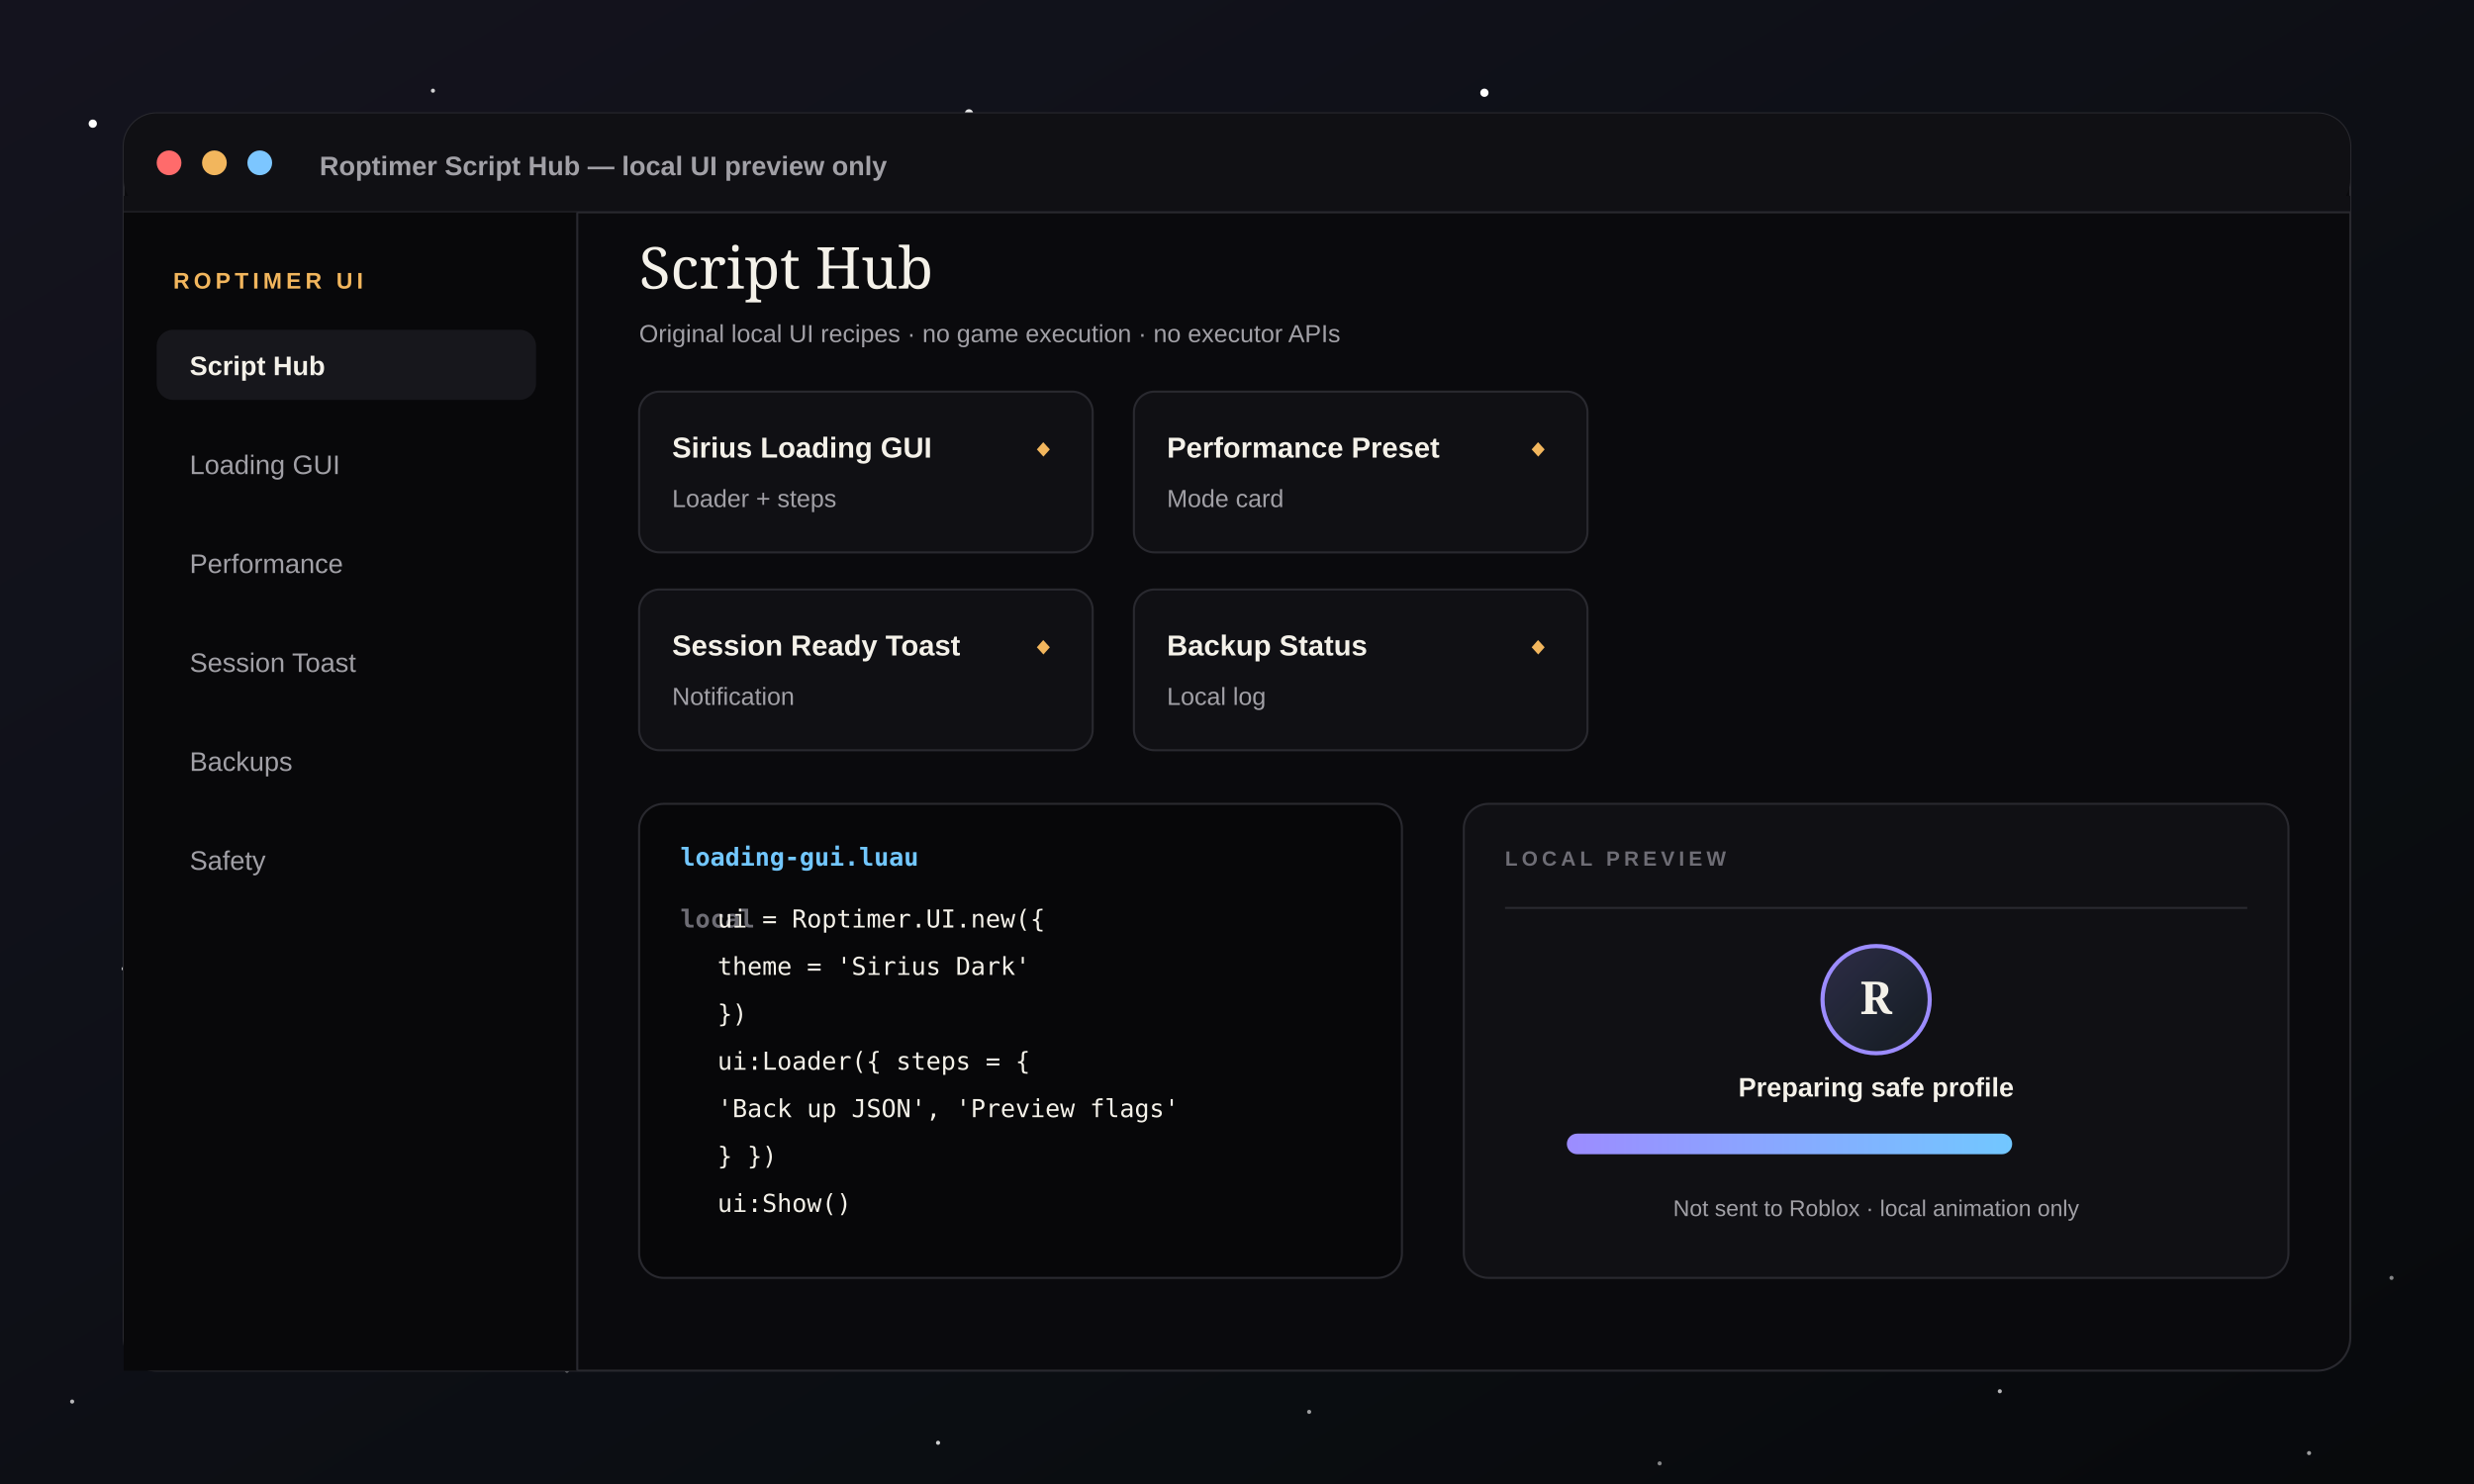
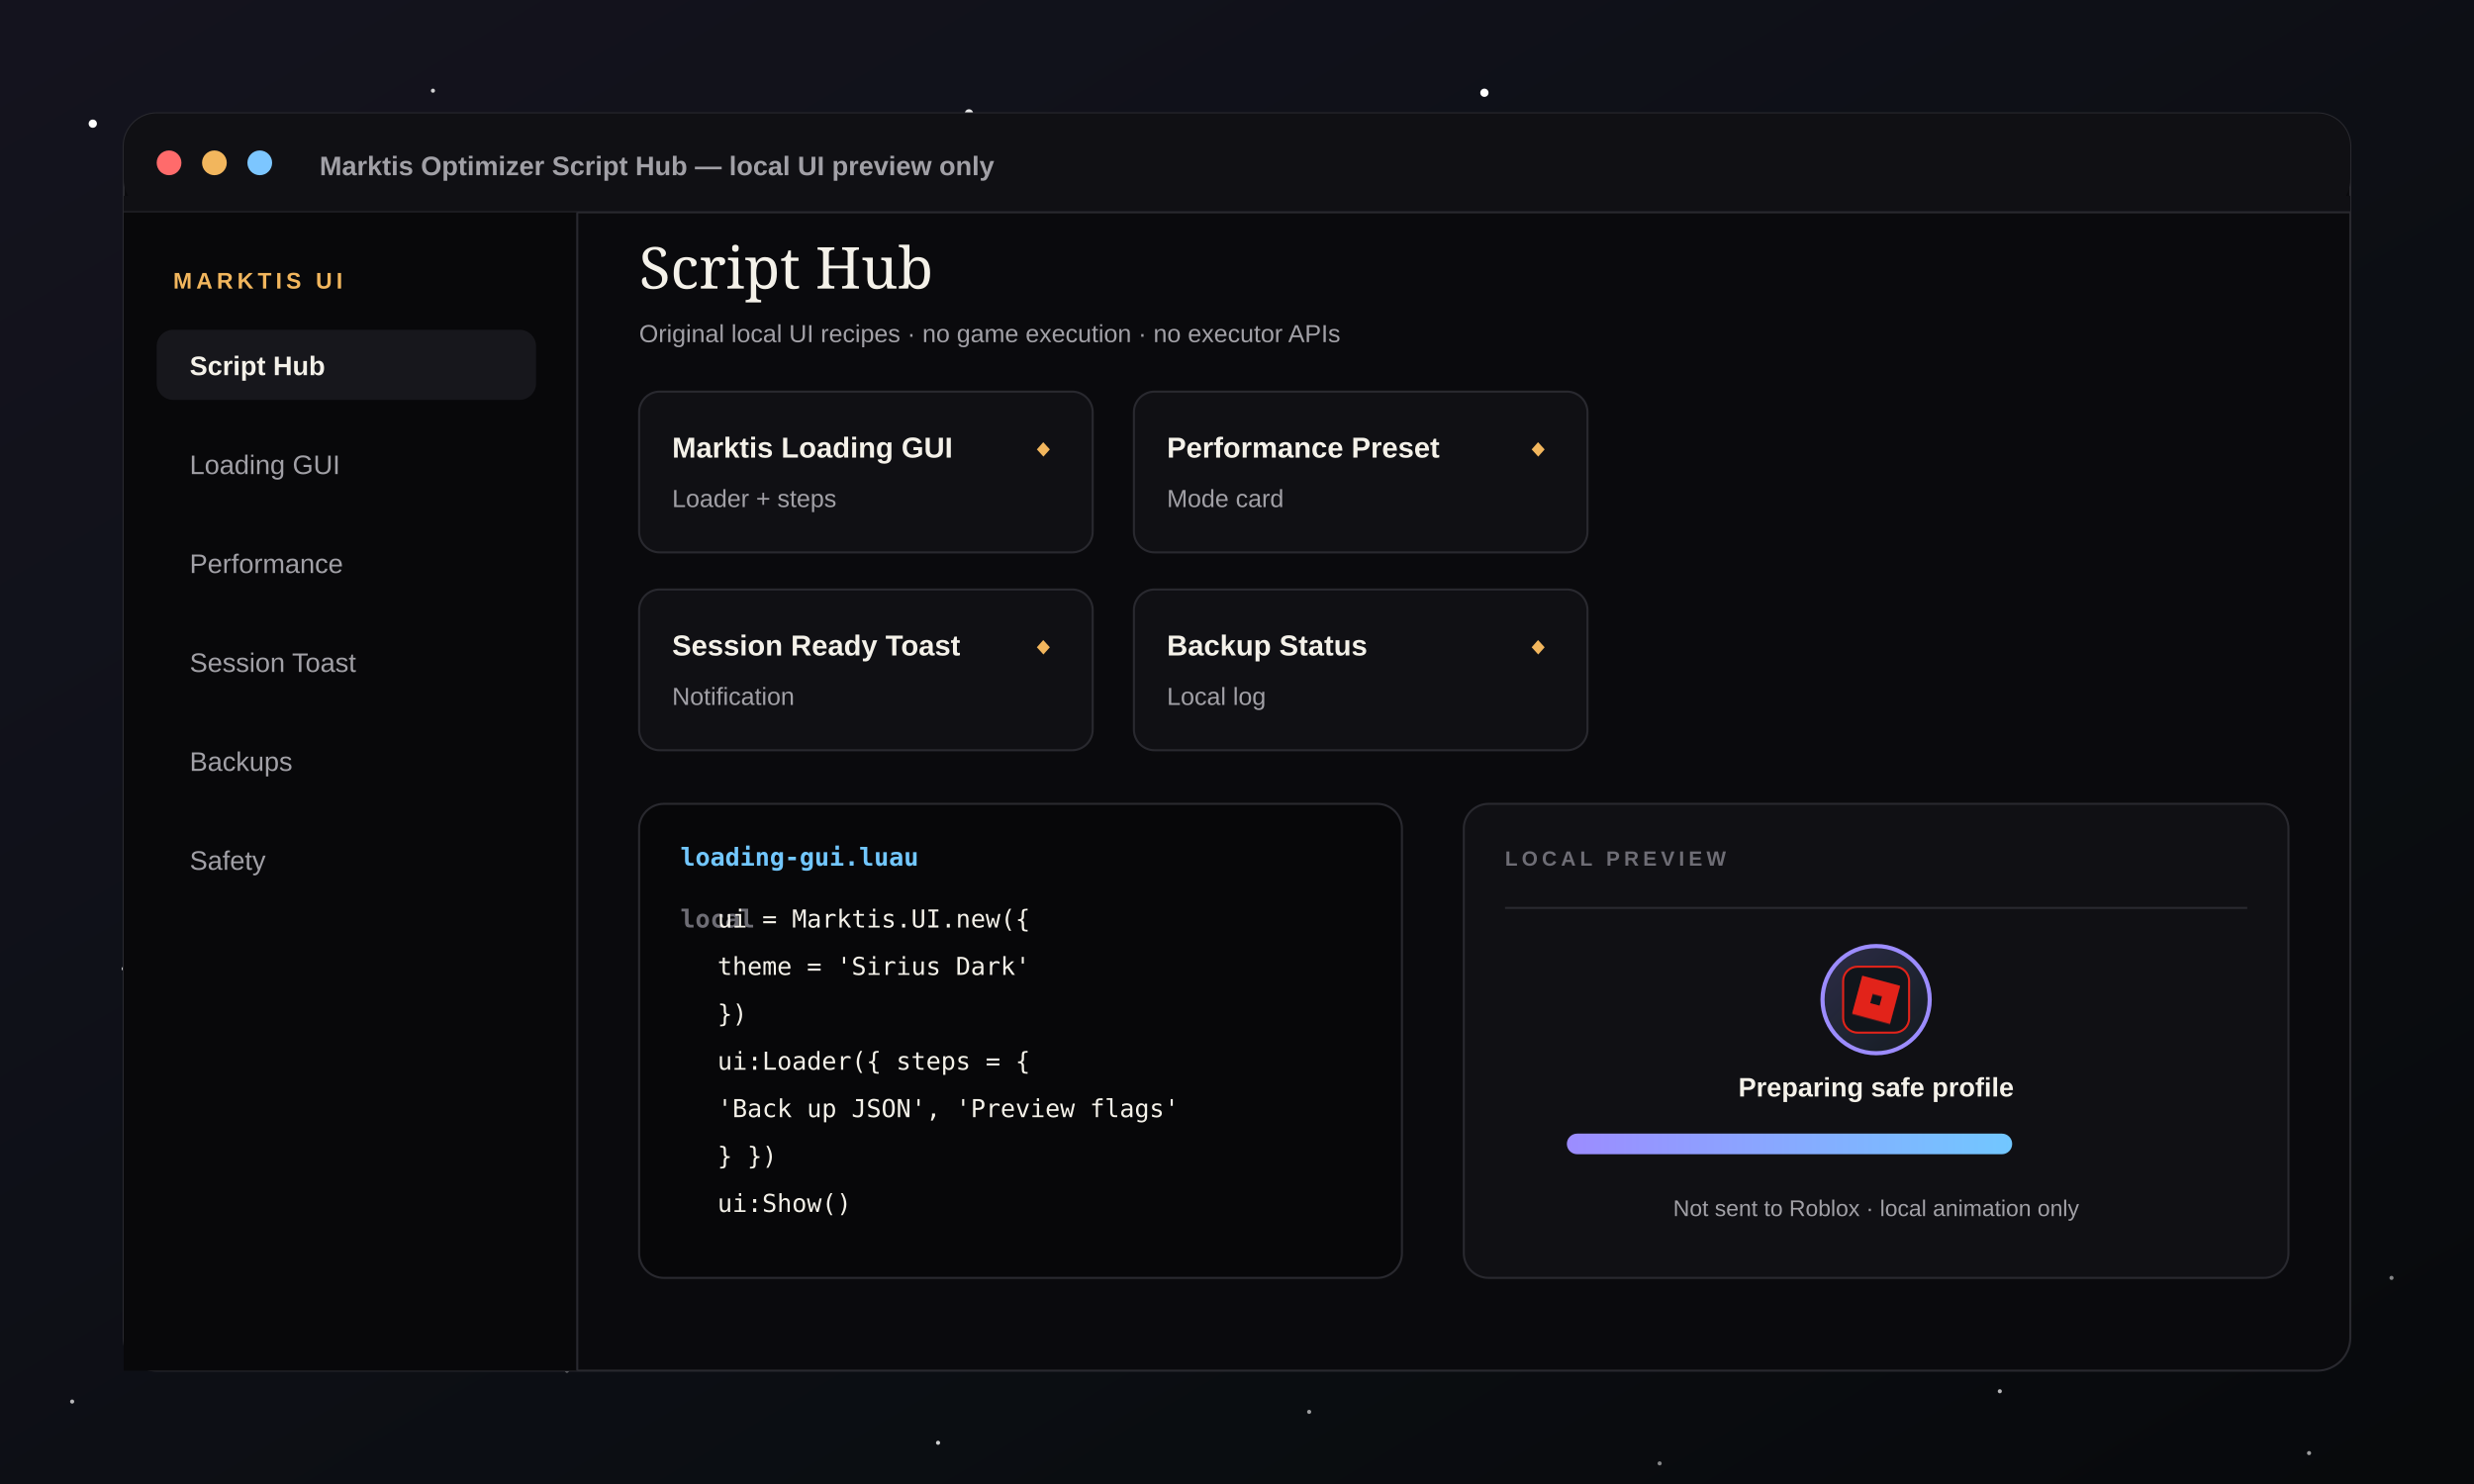
- <svg xmlns="http://www.w3.org/2000/svg" width="1200" height="720" viewBox="0 0 1200 720" role="img" aria-label="Roptimer Script Hub screenshot">
+ <svg xmlns="http://www.w3.org/2000/svg" width="1200" height="720" viewBox="0 0 1200 720" role="img" aria-label="Marktis Optimizer Script Hub screenshot">
  <defs>
    <linearGradient id="grad" x1="0" y1="0" x2="1" y2="1">
      <stop offset="0" stop-color="#9c8cff" stop-opacity=".22" />
      <stop offset="1" stop-color="#72c7ff" stop-opacity=".05" />
    </linearGradient>
    <linearGradient id="progress" x1="0" y1="0" x2="1" y2="0">
      <stop offset="0" stop-color="#9c8cff" />
      <stop offset="1" stop-color="#72c7ff" />
    </linearGradient>
    <filter id="softGlow" x="-50%" y="-50%" width="200%" height="200%">
      <feGaussianBlur stdDeviation="18" result="blur" />
      <feMerge>
        <feMergeNode in="blur" />
        <feMergeNode in="SourceGraphic" />
      </feMerge>
    </filter>
  </defs>
  <rect x="0" y="0" width="1200" height="720" rx="0" fill="#050506" opacity="1" />
  <rect x="0" y="0" width="1200" height="720" rx="0" fill="url(#grad)" opacity="0.45" />
  <circle cx="45" cy="60" r="2" fill="#ffffff" opacity="1.0" />
  <circle cx="130" cy="120" r="1" fill="#ffffff" opacity="0.7" />
  <circle cx="210" cy="44" r="1" fill="#ffffff" opacity="0.8" />
  <circle cx="330" cy="90" r="1" fill="#ffffff" opacity="0.5" />
  <circle cx="470" cy="55" r="2" fill="#ffffff" opacity="0.9" />
  <circle cx="610" cy="130" r="1" fill="#ffffff" opacity="0.6" />
  <circle cx="720" cy="45" r="2" fill="#ffffff" opacity="1.0" />
  <circle cx="850" cy="105" r="1" fill="#ffffff" opacity="0.7" />
  <circle cx="990" cy="60" r="1" fill="#ffffff" opacity="0.8" />
  <circle cx="1130" cy="140" r="1" fill="#ffffff" opacity="0.6" />
  <circle cx="75" cy="250" r="1" fill="#ffffff" opacity="0.6" />
  <circle cx="250" cy="310" r="1" fill="#ffffff" opacity="0.8" />
  <circle cx="420" cy="240" r="1" fill="#ffffff" opacity="0.5" />
-   <circle cx="580" cy="330" r="2" fill="#ffffff" opacity="9" />
+   <circle cx="580" cy="330" r="2" fill="#ffffff" opacity="0.9" />
  <circle cx="760" cy="270" r="1" fill="#ffffff" opacity="0.6" />
  <circle cx="920" cy="350" r="1" fill="#ffffff" opacity="0.8" />
  <circle cx="1080" cy="260" r="1" fill="#ffffff" opacity="0.5" />
  <circle cx="60" cy="470" r="1" fill="#ffffff" opacity="0.8" />
  <circle cx="190" cy="550" r="1" fill="#ffffff" opacity="0.6" />
  <circle cx="360" cy="490" r="1" fill="#ffffff" opacity="0.7" />
  <circle cx="520" cy="610" r="1" fill="#ffffff" opacity="0.5" />
  <circle cx="690" cy="520" r="1" fill="#ffffff" opacity="0.8" />
  <circle cx="840" cy="600" r="1" fill="#ffffff" opacity="0.6" />
  <circle cx="1010" cy="500" r="2" fill="#ffffff" opacity="0.9" />
  <circle cx="1160" cy="620" r="1" fill="#ffffff" opacity="0.5" />
  <circle cx="35" cy="680" r="1" fill="#ffffff" opacity="0.7" />
  <circle cx="275" cy="665" r="1" fill="#ffffff" opacity="0.5" />
  <circle cx="455" cy="700" r="1" fill="#ffffff" opacity="0.8" />
  <circle cx="635" cy="685" r="1" fill="#ffffff" opacity="0.6" />
  <circle cx="805" cy="710" r="1" fill="#ffffff" opacity="0.5" />
  <circle cx="970" cy="675" r="1" fill="#ffffff" opacity="0.7" />
  <circle cx="1120" cy="705" r="1" fill="#ffffff" opacity="0.6" />
  <circle cx="150" cy="190" r="1" fill="#ffffff" opacity="0.5" />
  <circle cx="390" cy="150" r="1" fill="#ffffff" opacity="0.6" />
  <circle cx="660" cy="190" r="1" fill="#ffffff" opacity="0.5" />
  <circle cx="895" cy="200" r="1" fill="#ffffff" opacity="0.6" />
  <circle cx="1040" cy="175" r="1" fill="#ffffff" opacity="0.5" />
  <circle cx="75" cy="365" r="1" fill="#ffffff" opacity="0.5" />
  <circle cx="300" cy="400" r="1" fill="#ffffff" opacity="0.6" />
  <circle cx="735" cy="390" r="1" fill="#ffffff" opacity="0.5" />
  <rect x="60" y="55" width="1080" height="610" rx="16" fill="#0a0a0d" stroke="#29292f" stroke-width="1" opacity="1" />
  <rect x="60" y="55" width="1080" height="48" rx="16" fill="#101014" opacity="1" />
  <rect x="60" y="95" width="1080" height="8" rx="0" fill="#101014" opacity="1" />
  <circle cx="82" cy="79" r="6" fill="#ff6b6b" opacity="1" />
  <circle cx="104" cy="79" r="6" fill="#f2b65d" opacity="1" />
  <circle cx="126" cy="79" r="6" fill="#7cc6ff" opacity="1" />
-   <text x="155" y="85" font-size="13" fill="#a1a0a6" font-weight="700" font-family="Arial, Helvetica, sans-serif" text-anchor="start" opacity="1">Roptimer Script Hub — local UI preview only</text>
+   <text x="155" y="85" font-size="13" fill="#a1a0a6" font-weight="700" font-family="Arial, Helvetica, sans-serif" text-anchor="start" opacity="1">Marktis Optimizer Script Hub — local UI preview only</text>
  <line x1="60" y1="103" x2="1140" y2="103" stroke="#29292f" stroke-width="1" opacity="1" />
  <rect x="60" y="103" width="220" height="562" rx="0" fill="#08080a" opacity="1" />
  <line x1="280" y1="103" x2="280" y2="665" stroke="#29292f" stroke-width="1" opacity="1" />
-   <text x="84" y="140" font-size="11" fill="#f2b65d" font-weight="800" font-family="Arial, Helvetica, sans-serif" text-anchor="start" opacity="1" letter-spacing="2">ROPTIMER UI</text>
+   <text x="84" y="140" font-size="11" fill="#f2b65d" font-weight="800" font-family="Arial, Helvetica, sans-serif" text-anchor="start" opacity="1" letter-spacing="2">MARKTIS UI</text>
  <rect x="76" y="160" width="184" height="34" rx="8" fill="#17171c" opacity="1" />
  <text x="92" y="182" font-size="13" fill="#f4f1e9" font-weight="700" font-family="Arial, Helvetica, sans-serif" text-anchor="start" opacity="1">Script Hub</text>
  <text x="92" y="230" font-size="13" fill="#a1a0a6" font-weight="400" font-family="Arial, Helvetica, sans-serif" text-anchor="start" opacity="1">Loading GUI</text>
  <text x="92" y="278" font-size="13" fill="#a1a0a6" font-weight="400" font-family="Arial, Helvetica, sans-serif" text-anchor="start" opacity="1">Performance</text>
  <text x="92" y="326" font-size="13" fill="#a1a0a6" font-weight="400" font-family="Arial, Helvetica, sans-serif" text-anchor="start" opacity="1">Session Toast</text>
  <text x="92" y="374" font-size="13" fill="#a1a0a6" font-weight="400" font-family="Arial, Helvetica, sans-serif" text-anchor="start" opacity="1">Backups</text>
  <text x="92" y="422" font-size="13" fill="#a1a0a6" font-weight="400" font-family="Arial, Helvetica, sans-serif" text-anchor="start" opacity="1">Safety</text>
  <text x="310" y="140" font-size="28" fill="#f4f1e9" font-weight="400" font-family="Georgia, serif" text-anchor="start" opacity="1">Script Hub</text>
  <text x="310" y="166" font-size="12" fill="#a1a0a6" font-weight="400" font-family="Arial, Helvetica, sans-serif" text-anchor="start" opacity="1">Original local UI recipes · no game execution · no executor APIs</text>
  <rect x="310" y="190" width="220" height="78" rx="10" fill="#101014" stroke="#29292f" stroke-width="1" opacity="1" />
-   <text x="326" y="222" font-size="14" fill="#f4f1e9" font-weight="700" font-family="Arial, Helvetica, sans-serif" text-anchor="start" opacity="1">Sirius Loading GUI</text>
+   <text x="326" y="222" font-size="14" fill="#f4f1e9" font-weight="700" font-family="Arial, Helvetica, sans-serif" text-anchor="start" opacity="1">Marktis Loading GUI</text>
  <text x="326" y="246" font-size="12" fill="#a1a0a6" font-weight="400" font-family="Arial, Helvetica, sans-serif" text-anchor="start" opacity="1">Loader + steps</text>
  <text x="506" y="222" font-size="12" fill="#f2b65d" font-weight="700" font-family="Arial, Helvetica, sans-serif" text-anchor="middle" opacity="1">◆</text>
  <rect x="550" y="190" width="220" height="78" rx="10" fill="#101014" stroke="#29292f" stroke-width="1" opacity="1" />
  <text x="566" y="222" font-size="14" fill="#f4f1e9" font-weight="700" font-family="Arial, Helvetica, sans-serif" text-anchor="start" opacity="1">Performance Preset</text>
  <text x="566" y="246" font-size="12" fill="#a1a0a6" font-weight="400" font-family="Arial, Helvetica, sans-serif" text-anchor="start" opacity="1">Mode card</text>
  <text x="746" y="222" font-size="12" fill="#f2b65d" font-weight="700" font-family="Arial, Helvetica, sans-serif" text-anchor="middle" opacity="1">◆</text>
  <rect x="310" y="286" width="220" height="78" rx="10" fill="#101014" stroke="#29292f" stroke-width="1" opacity="1" />
  <text x="326" y="318" font-size="14" fill="#f4f1e9" font-weight="700" font-family="Arial, Helvetica, sans-serif" text-anchor="start" opacity="1">Session Ready Toast</text>
  <text x="326" y="342" font-size="12" fill="#a1a0a6" font-weight="400" font-family="Arial, Helvetica, sans-serif" text-anchor="start" opacity="1">Notification</text>
  <text x="506" y="318" font-size="12" fill="#f2b65d" font-weight="700" font-family="Arial, Helvetica, sans-serif" text-anchor="middle" opacity="1">◆</text>
  <rect x="550" y="286" width="220" height="78" rx="10" fill="#101014" stroke="#29292f" stroke-width="1" opacity="1" />
  <text x="566" y="318" font-size="14" fill="#f4f1e9" font-weight="700" font-family="Arial, Helvetica, sans-serif" text-anchor="start" opacity="1">Backup Status</text>
  <text x="566" y="342" font-size="12" fill="#a1a0a6" font-weight="400" font-family="Arial, Helvetica, sans-serif" text-anchor="start" opacity="1">Local log</text>
  <text x="746" y="318" font-size="12" fill="#f2b65d" font-weight="700" font-family="Arial, Helvetica, sans-serif" text-anchor="middle" opacity="1">◆</text>
  <rect x="310" y="390" width="370" height="230" rx="12" fill="#070709" stroke="#29292f" stroke-width="1" opacity="1" />
  <text x="330" y="420" font-size="12" fill="#72c7ff" font-weight="700" font-family="SFMono-Regular, Consolas, monospace" text-anchor="start" opacity="1">loading-gui.luau</text>
  <text x="330" y="450" font-size="12" fill="#6e6d75" font-weight="700" font-family="SFMono-Regular, Consolas, monospace" text-anchor="start" opacity="1">local</text>
-   <text x="348" y="450" font-size="12" fill="#f4f1e9" font-weight="400" font-family="SFMono-Regular, Consolas, monospace" text-anchor="start" opacity="1">ui = Roptimer.UI.new({</text>
+   <text x="348" y="450" font-size="12" fill="#f4f1e9" font-weight="400" font-family="SFMono-Regular, Consolas, monospace" text-anchor="start" opacity="1">ui = Marktis.UI.new({</text>
  <text x="330" y="473" font-size="12" fill="#6e6d75" font-weight="700" font-family="SFMono-Regular, Consolas, monospace" text-anchor="start" opacity="1" />
  <text x="348" y="473" font-size="12" fill="#f4f1e9" font-weight="400" font-family="SFMono-Regular, Consolas, monospace" text-anchor="start" opacity="1">  theme = 'Sirius Dark'</text>
  <text x="330" y="496" font-size="12" fill="#6e6d75" font-weight="700" font-family="SFMono-Regular, Consolas, monospace" text-anchor="start" opacity="1" />
  <text x="348" y="496" font-size="12" fill="#f4f1e9" font-weight="400" font-family="SFMono-Regular, Consolas, monospace" text-anchor="start" opacity="1">})</text>
  <text x="330" y="519" font-size="12" fill="#6e6d75" font-weight="700" font-family="SFMono-Regular, Consolas, monospace" text-anchor="start" opacity="1" />
  <text x="348" y="519" font-size="12" fill="#f4f1e9" font-weight="400" font-family="SFMono-Regular, Consolas, monospace" text-anchor="start" opacity="1">ui:Loader({ steps = {</text>
  <text x="330" y="542" font-size="12" fill="#6e6d75" font-weight="700" font-family="SFMono-Regular, Consolas, monospace" text-anchor="start" opacity="1" />
  <text x="348" y="542" font-size="12" fill="#f4f1e9" font-weight="400" font-family="SFMono-Regular, Consolas, monospace" text-anchor="start" opacity="1">  'Back up JSON', 'Preview flags'</text>
  <text x="330" y="565" font-size="12" fill="#6e6d75" font-weight="700" font-family="SFMono-Regular, Consolas, monospace" text-anchor="start" opacity="1" />
  <text x="348" y="565" font-size="12" fill="#f4f1e9" font-weight="400" font-family="SFMono-Regular, Consolas, monospace" text-anchor="start" opacity="1">} })</text>
  <text x="330" y="588" font-size="12" fill="#6e6d75" font-weight="700" font-family="SFMono-Regular, Consolas, monospace" text-anchor="start" opacity="1" />
  <text x="348" y="588" font-size="12" fill="#f4f1e9" font-weight="400" font-family="SFMono-Regular, Consolas, monospace" text-anchor="start" opacity="1">ui:Show()</text>
  <rect x="710" y="390" width="400" height="230" rx="12" fill="#101014" stroke="#29292f" stroke-width="1" opacity="1" />
  <text x="730" y="420" font-size="10" fill="#6e6d75" font-weight="800" font-family="Arial, Helvetica, sans-serif" text-anchor="start" opacity="1" letter-spacing="2">LOCAL PREVIEW</text>
  <rect x="730" y="440" width="360" height="1" rx="0" fill="#29292f" opacity="1" />
  <circle cx="910" cy="485" r="26" fill="url(#grad)" opacity="1" stroke="#9c8cff" stroke-width="2" />
-   <text x="910" y="492" font-size="22" fill="#f4f1e9" font-weight="900" font-family="Georgia, serif" text-anchor="middle" opacity="1">R</text>
+   <rect x="894" y="469" width="32" height="32" rx="7" fill="#11151b" stroke="#e2231a" stroke-width="1" opacity="1" />
+   <g transform="translate(894 469) scale(0.0625)">
+     <g transform="translate(0 8) rotate(15 256 256)">
+       <path fill="#651b1c" fill-rule="evenodd" d="M104 104h304v304H104z M218 218h76v76h-76z" />
+     </g>
+     <g transform="rotate(15 256 256)">
+       <path fill="#e2231a" fill-rule="evenodd" d="M104 104h304v304H104z M218 218h76v76h-76z" />
+     </g>
+   </g>
  <text x="910" y="532" font-size="13" fill="#f4f1e9" font-weight="700" font-family="Arial, Helvetica, sans-serif" text-anchor="middle" opacity="1">Preparing safe profile</text>
  <rect x="760" y="550" width="300" height="10" rx="5" fill="#101014" opacity="1" />
  <rect x="760" y="550" width="216" height="10" rx="5" fill="url(#progress)" opacity="1" />
  <text x="910" y="590" font-size="11" fill="#a1a0a6" font-weight="400" font-family="Arial, Helvetica, sans-serif" text-anchor="middle" opacity="1">Not sent to Roblox · local animation only</text>
</svg>
